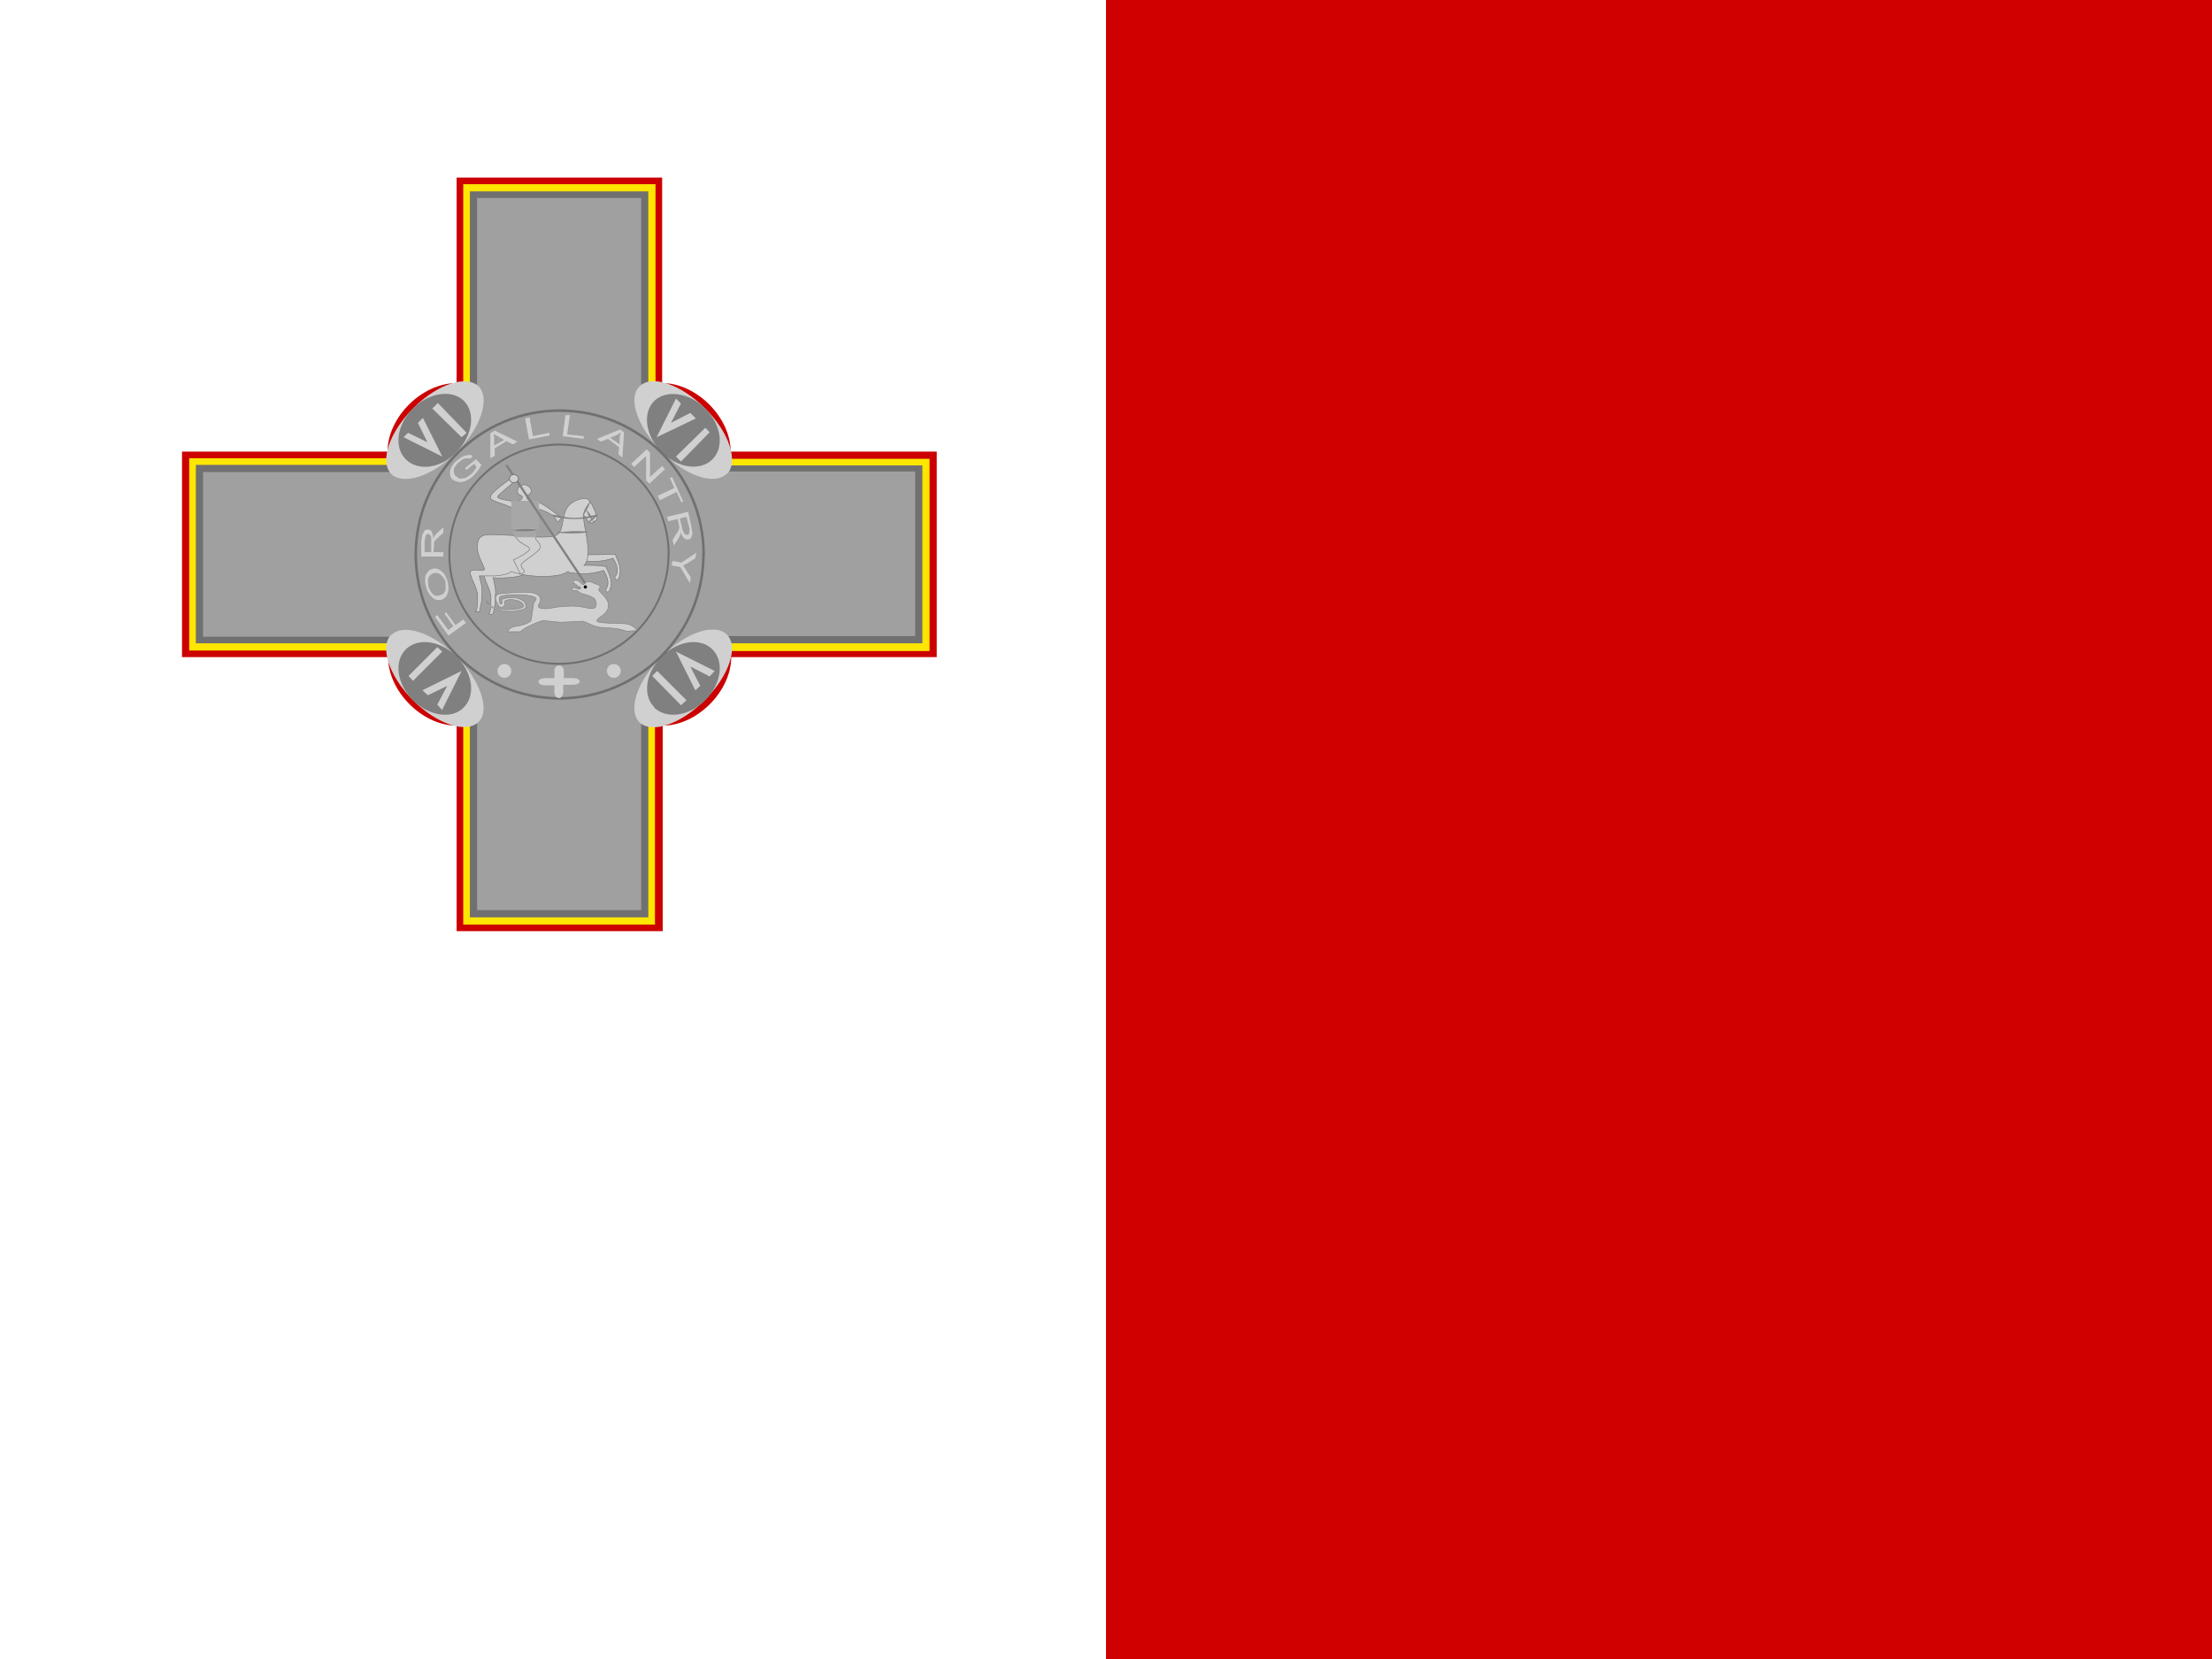
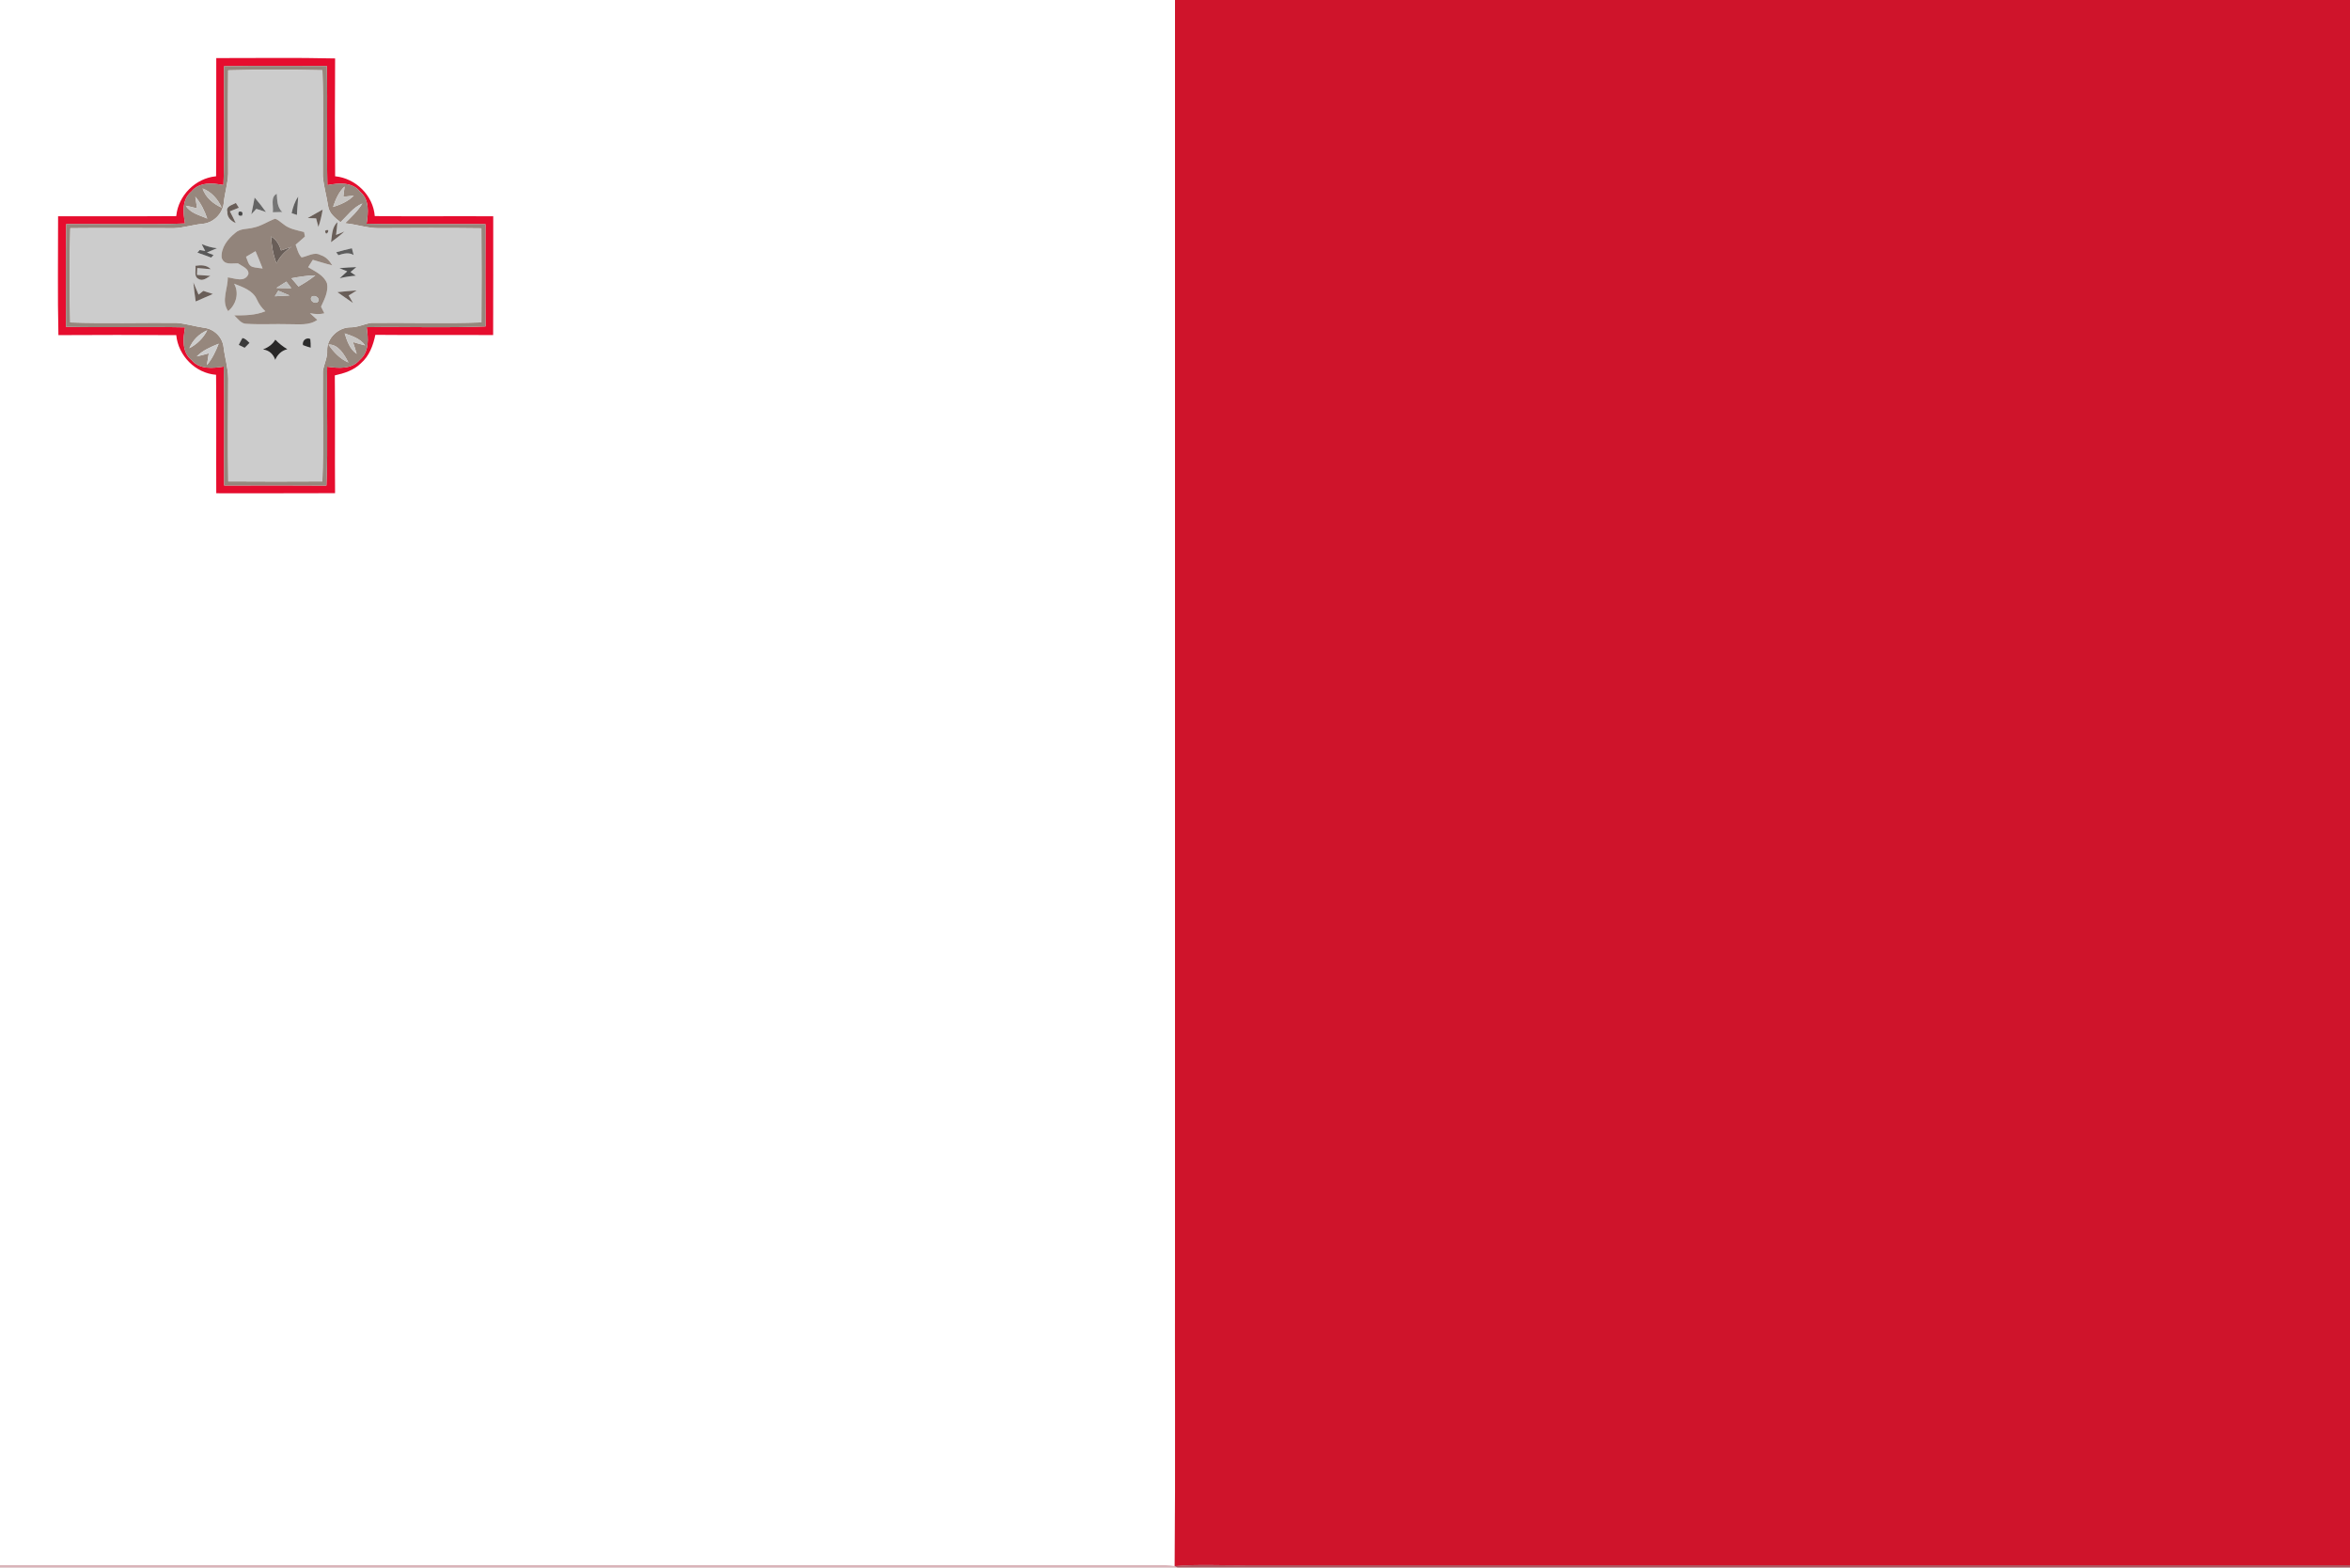
- <svg xmlns="http://www.w3.org/2000/svg" id="flag-icons-mt" viewBox="0 0 640 480">
-   <g fill-rule="evenodd" stroke-width="1pt">
-     <path fill="#ce0000" d="M320 0h320v480H320z" />
-     <path fill="#fff" d="M0 0h320v480H0z" />
+ <svg xmlns="http://www.w3.org/2000/svg" width="1000px" height="667px" viewBox="0 0 1000 667" version="1.1">
+   <g id="#ffffffff">
+     <path fill="#ffffff" opacity="1.00" d=" M 0.00 0.00 L 500.00 0.00 C 500.00 180.00 500.00 360.00 500.00 540.00 C 499.90 582.14 500.20 624.28 499.85 666.41 C 498.58 666.18 497.31 666.04 496.03 666.00 C 330.69 666.01 165.34 666.00 0.00 666.00 L 0.00 0.00 M 92.03 24.72 C 91.96 41.48 92.09 58.25 91.96 75.01 C 83.20 75.82 75.82 83.19 75.01 91.96 C 58.25 92.09 41.48 91.96 24.72 92.03 C 24.76 108.88 24.47 125.74 24.86 142.59 C 41.58 142.51 58.30 142.47 75.01 142.60 C 75.84 151.32 83.15 158.81 91.95 159.47 C 92.12 176.28 91.94 193.08 92.03 209.88 C 108.88 209.85 125.73 209.94 142.57 209.84 C 142.44 193.14 142.64 176.43 142.47 159.73 C 146.48 158.84 150.59 157.56 153.57 154.57 C 157.13 151.50 158.80 146.96 159.72 142.47 C 176.43 142.64 193.13 142.44 209.84 142.57 C 209.93 125.73 209.85 108.88 209.88 92.03 C 193.08 91.94 176.28 92.12 159.47 91.95 C 158.80 83.15 151.32 75.84 142.60 75.01 C 142.47 58.30 142.50 41.58 142.59 24.87 C 125.74 24.47 108.88 24.76 92.03 24.72 Z" />
  </g>
-   <g transform="translate(-12.4 -30.8) scale(1.5986)">
-     <path fill="#f1eeee" fill-rule="evenodd" d="M104.8 108c0 .9-.9 1.5-2 1.5-1.2 0-2-.6-2-1.4 0-.8.8-1.5 2-1.5 1.1 0 2 .7 2 1.5z" />
-     <path fill="#c00" fill-rule="evenodd" d="M40.7 101v37.2H78c0 6.2 6.2 12.4 12.4 12.4v37.2h37.3v-37.2c6.2 0 12.4-6.2 12.4-12.4h37.2V101H140c0-6.2-6.2-12.4-12.4-12.4V51.4H90.4v37.2c-6.3 0-12.5 6.2-12.5 12.4H40.7z" />
-     <path fill="#ffe600" fill-rule="evenodd" d="M42 102.2V137h37.2c0 6.2 6.2 12.4 12.4 12.4v37.2h34.7v-37.1c6.2 0 12.4-6.2 12.4-12.4H176v-34.8h-37.2c0-6.2-6.2-12.4-12.4-12.4V52.6H91.6v37.2c-6.2 0-12.4 6.2-12.4 12.4H42z" />
-     <path fill="#707070" fill-rule="evenodd" d="M43.2 103.5v32.2h37.2c0 6.2 6.2 12.4 12.4 12.4v37.2h32.3v-37.2c6.2 0 12.4-6.2 12.4-12.4h37.2v-32.2h-37.2c0-6.2-6.2-12.4-12.4-12.4V53.9H92.8V91c-6.2 0-12.4 6.2-12.4 12.4H43.2z" />
-     <path fill="#a0a0a0" fill-rule="evenodd" d="M44.5 104.7v29.8h37.2c0 6.2 6.2 12.4 12.4 12.4V184h29.7v-37.2c6.2 0 12.4-6.2 12.4-12.4h37.2v-29.8h-37.2c0-6.2-6.2-12.4-12.4-12.4V55.1H94.1v37.2c-6.2 0-12.4 6.2-12.4 12.4H44.4z" />
-     <g fill-rule="evenodd">
-       <path fill="#d0d0d0" d="M94.4 89.2c2.1 2.2.4 7.5-4 11.9s-9.6 6-11.8 4c-2.2-2.3-.4-7.6 4-12s9.6-6 11.8-3.9z" />
-       <path fill="gray" d="M91.7 91.8c2.2 2.2 1.6 6.3-1.3 9.3s-7 3.5-9.2 1.3c-2.2-2.2-1.6-6.3 1.3-9.2s7-3.5 9.2-1.4z" />
-       <path fill="#d0d0d0" d="m80.8 98.4.8-.8 3.5 1.7-1.7-3.5.9-.9 3.5 7-7-3.5zm5.2-5.2 1-1 5.2 5.4-.9.8z" />
-     </g>
-     <g fill-rule="evenodd">
-       <path fill="#d0d0d0" d="M139.3 105c-2.2 2.2-7.5.4-11.8-4s-6.2-9.6-4-11.8c2.2-2.2 7.5-.4 11.9 4s6 9.6 4 11.8z" />
-       <path fill="gray" d="M136.7 102.4c-2.2 2.2-6.3 1.6-9.2-1.3s-3.5-7-1.4-9.2c2.2-2.2 6.4-1.6 9.3 1.3s3.5 7 1.3 9.2z" />
-       <path fill="#d0d0d0" d="m130.1 91.4.9.9-1.8 3.5 3.5-1.8 1 1-7.1 3.4 3.5-7zm5.3 5.3.8.8-5.2 5.3-.9-.9z" />
-     </g>
-     <g fill-rule="evenodd">
-       <path fill="#d0d0d0" d="M123.5 150c-2.2-2.2-.4-7.5 4-11.9s9.6-6.1 11.8-4c2.2 2.2.4 7.5-4 11.9s-9.6 6.1-11.8 4z" />
-       <path fill="gray" d="M126.2 147.3c-2.2-2.2-1.6-6.3 1.3-9.2s7-3.5 9.2-1.3c2.2 2.2 1.6 6.3-1.3 9.2s-7 3.5-9.3 1.3z" />
-       <path fill="#d0d0d0" d="m137.1 140.7-.9 1-3.5-1.8 1.8 3.5-.9.8-3.5-7 7 3.5zM132 146l-1 .9-5.2-5.3.9-.9z" />
-     </g>
-     <g fill-rule="evenodd">
-       <path fill="#d0d0d0" d="M78.6 134.2c2.2-2.2 7.5-.4 11.8 3.9s6.1 9.7 4 11.8c-2.2 2.2-7.5.5-11.9-3.9s-6-9.7-4-11.8z" />
-       <path fill="gray" d="M81.2 136.8c2.2-2.2 6.3-1.6 9.2 1.3s3.5 7 1.3 9.2c-2.1 2.2-6.3 1.6-9.2-1.3s-3.5-7-1.3-9.2z" />
-       <path fill="#d0d0d0" d="m87.8 147.8-.9-1 1.8-3.4-3.5 1.7-1-.9 7.1-3.5-3.5 7zm-5.3-5.3-.8-.9 5.2-5.2.9.8z" />
-     </g>
-     <path fill="none" stroke="#707070" stroke-width="1pt" d="M269.3 414.6c0 41-34.1 74.4-76.2 74.4S117 455.7 117 414.6s34.1-74.4 76.2-74.4 76.2 33.3 76.2 74.4z" transform="matrix(.34191 0 0 .35003 43 -25.5)" />
-     <path fill="none" stroke="#707070" stroke-width="1pt" d="M269.3 414.6c0 41-34.1 74.4-76.2 74.4S117 455.7 117 414.6s34.1-74.4 76.2-74.4 76.2 33.3 76.2 74.4z" transform="matrix(.2605 0 0 .26669 58.6 9)" />
-     <path fill="#d0d0d0" fill-rule="evenodd" d="M100.3 140.7a1.2 1.2 0 1 1-2.5 0 1.2 1.2 0 0 1 2.5 0zm19.8 0a1.2 1.2 0 1 1-2.5 0 1.2 1.2 0 0 1 2.5 0zm-12 0v1.3h-1.6c-1.7 0-1.7 1.3 0 1.3h1.6v1.2c0 1.4 1.5 1.5 1.6.1v-1.4h1.7c1.7 0 1.7-1.2 0-1.2h-1.6v-1.3c0-1.3-1.7-1.3-1.7 0z" />
-     <path fill="#d0d0d0" fill-rule="evenodd" stroke="#707070" stroke-width=".1" d="M102.8 122.3v.8s-.4.5-2.9.7c-2.5.2-2.9 0-2.9 0 .1.7.6 1.9.4 3.3.1 1.7-.4 3.2-.4 3.2 0 .1-.3.2-.8.1.4-.4.4-1.4.4-3 0-1.4-1.5-3.7-1.2-4.3.3-.6 7.4-.8 7.4-.8zm9.8-2.6 6.5-.1s1 2 .9 3c0 1-.4 2-.8 1.5-.5-.5.2-.4.3-1.5 0-1.2-.8-2.3-.8-2.3s-1.8.7-4.4.6c-2.6-.2-1.4-1.2-1.7-1.2z" />
-     <path fill="#d0d0d0" fill-rule="evenodd" stroke="#707070" stroke-width=".1" d="M113.4 121.6c2.4-.1 4 .2 4 .2s1 2 1 3c-.1 1-.4 2-.9 1.5-.4-.4.2-.3.3-1.5 0-1.1-.8-2.3-.8-2.3s-1.7.7-4.3.6c-2.6-.2-1.8-.3-2.1-.4-.3 0-.4.8-4.3.9-4 0-6-.9-6-.9s-.4.6-2.8.8h-3c.1.6.6 1.8.5 3.3 0 1.6-.5 3.2-.5 3.2h-.7c.4-.3.3-1.4.4-2.9 0-1.5-1.6-3.7-1.3-4.4.4-.6 2.2 0 2.5-.3.3-.4-1.6-2.7-1.2-4.8.3-2.1 2.4-1.5 4.9-1.5 2.5.1 8 .8 9.4 0 1.4-.7.8-3.4 2-5.1a4.1 4.1 0 0 1 3.3-1.5c.9 0 2 3 2 3.7l-.3.4h-.4v.3c-1 .1-1.1-.8-1.7-1.4-.2 1 .8 4.4.8 6.6 0 1.8-.7 2.6-.8 2.5z" />
-     <path fill="#d0d0d0" fill-rule="evenodd" stroke="#707070" stroke-width=".1" d="M105.5 118.4c0 .7-3.1 2.4-3.4 3-.2.7.8 1 .5 1.4-.3.4-.6.2-.7.3l-1.2-2.5s3-1.4 2.9-2c-.1-.6-2.2-1-2.6-2.4s-.2-4.3-.5-4.9c-.3-.6-4-1.2-4-2 0-1 3.8-3.4 4.2-3.8.4-.4.8.4.4.7-.4.4-3.3 2.7-3.3 3 0 .4 2.4.8 3.2.8.9 0 1.3-.4 1.3-.8 0-.3-.9-.3-.9-1s.5-1.2 1.3-1.2c.4 0 1.2.5 1.2 1.1s-.7.7-.8 1.1c-.1.5.8.8 1.6.8s3.6 2.1 4 2.5c.5.3.9.3.5.7-.4.4-.2.8-.6.4a1.5 1.5 0 0 1-.4-.7c0-.3-3-1.8-3.5-1.5-.4.4 0 4.8 0 5.2 0 .7.9.7.8 1.8z" />
-     <path fill="#a7a7a7" fill-rule="evenodd" d="M100.3 109.9h5v5.1h-5z" />
-     <rect width="30.6" height=".4" x="138.6" y="-25.7" fill="gray" fill-rule="evenodd" rx=".5" ry=".2" transform="matrix(.55442 .83223 -.88237 .47055 0 0)" />
-     <path fill="#d0d0d0" fill-rule="evenodd" stroke="#707070" stroke-width="1pt" d="M180.7 42.5a7 7 0 1 1-14.2 0 7 7 0 0 1 14.2 0z" transform="matrix(.11563 0 0 .10345 80.7 101.5)" />
-     <path fill="gray" fill-rule="evenodd" d="M115.9 112.5c0 .3-2 .7-4.1.7-2.2 0-4.1-.4-4.1-.7 0-.3 1.9.5 4 .5 2.3 0 4.2-.8 4.2-.5z" />
-     <path fill="#a7a7a7" fill-rule="evenodd" d="M100.7 115h4.1v1.5h-4z" />
-     <path fill="gray" fill-rule="evenodd" d="M114 111.4c-.4.8-.7 1.3-.8 1.2 0 0 .2-.8.6-1.5l.8-1.2c.1.1-.2.8-.6 1.5zm1 2-.8.5a3.2 3.2 0 0 1 .8-.9c.5-.4.9-.6.9-.5l-.8.8z" />
-     <path fill="gray" fill-rule="evenodd" d="m114.6 112.4.5 1.2-.8-1-.5-1.2.8 1zm-.4 3.2s-1.2.2-2.8.2-2.9-.1-2.9-.2l2.9-.2c1.6 0 2.8 0 2.8.2zm-9.4-.4c0 .1-.9.2-2 .2-1.2 0-2 0-2-.2 0 0 .8-.2 2-.2 1.1 0 2 .1 2 .2z" />
-     <path fill="#d0d0d0" fill-rule="evenodd" stroke="gray" stroke-width=".1" d="M95.8 128s.7 1.6 3.6 1.6c2.8 0 3.8-.5 2.7-1.3s-3.4-.6-3 .1c.2.8-.9 1-1.1.5-.3-.5-1.3-2.1.5-2.2 1.9-.1 5.8-.7 6.8.4s-1.1 2 .5 2.3c1.5.2 1.8-.3 4.5-.4 2.7-.2 3.8.5 4.7.4 1 0 .8-1.7 0-2-.7-.5-2.1-.6-2.5-1-.3-.5-1.3 0-1.2-.6 0-.5 1.4.3 1.4.1l.2-.2h-.3l.1-.2-.2.1.1-.2s-.3.2-.3 0h-.2c.2-.2.1-.2 0-.3h-.3v-.3c-.2 0-.2 0-.3.2v-.5c0-.1.2-.2.5-.2.7 0 1 .8 1.3.8.2 0 .5-.8 1.4-.5l1.5.6c.5.3-.3.6 0 1s2.1 1.7 1.6 3.2c-.5 1.4-2 1.6-2 2.2-.2.6 4.3.4 5.4.6a3 3 0 0 1 1.9 1.2l-2 .1s-1-.5-3.5-.6c-2.5 0-3.4-1-4.4-1.2l-4 .2-3-.3c-.6-.1-4.2 1.6-4.2 2h-2.4s.3-.9 1.7-1c1.3-.2 2.7-.8 2.6-1.2l.4-2.6c0-.6.6-1 .5-1.2-.1-.4-1.7-.7-3.2-.7-1.5 0-3.1.1-3.4.4-.2.4 0 1.5.3 1.3.3 0-.1-.8.2-.9a6.8 6.8 0 0 1 2-.3c.8 0 2.1.7 2.1 1 0 .1.4.8-.2 1.1a8.2 8.2 0 0 1-3.1.4 7.5 7.5 0 0 1-3-.8c-.4-.3-.7-1-.7-1.1z" />
-     <path fill-rule="evenodd" d="M114 125.5a.3.3 0 1 1-.6 0 .3.3 0 0 1 .6 0z" />
-     <path fill="#d0d0d0" d="m129.5 120.8 1.6.3 2.7-1.8-.2 1-1.4.9-.8.4.5.8.9 1.4-.2 1-1.7-2.9-1.6-.3.2-.8zm-2.7-11.8 3-1.4-.8-1.8.4-.2 2 4.4-.3.2-.9-1.9-3 1.5-.4-.8zm-4.8-5.8 2.8-2.6.6.6v4.4l2.2-2 .5.6-2.8 2.6-.6-.6v-4.4l-2.2 2-.5-.6zm-12.4-5 .5-3.8h.8l-.5 3.5 3 .3v.5l-3.8-.5zm-6.1.6-.7-3.8.8-.2.6 3.4 3-.6v.5l-3.7.7zm-11.3 5.5-.3-.3 2-1.6 1 1a5.7 5.7 0 0 1-.8 1.2 5.7 5.7 0 0 1-.9 1 5.2 5.2 0 0 1-1.4.8c-.5.1-1 .2-1.3 0a1.6 1.6 0 0 1-1-.5 1.7 1.7 0 0 1-.3-1c0-.4.1-.9.4-1.3.2-.4.6-.8 1-1.1a4.8 4.8 0 0 1 1.1-.7l.9-.2c.2 0 .5 0 .7.2l-.4.5a1.3 1.3 0 0 0-.6-.1l-.6.1a3.2 3.2 0 0 0-.7.5c-.3.2-.6.4-.7.7a2 2 0 0 0-.4.6v.5c0 .3.1.6.3.8l.7.5 1-.1a4.1 4.1 0 0 0 2.1-2l-.4-.6-1.4 1.1zm-.1 27.7-3.2 2.3-2.4-3.4.4-.3 2 2.7.9-.7-1.6-2.3.3-.2 1.7 2.3 1.4-1 .5.6zm-4.7-5c.5-.1.8-.4 1-.9v-1.5a2.6 2.6 0 0 0-.9-1.3c-.3-.3-.8-.4-1.2-.3a1.4 1.4 0 0 0-.8.5c-.1.2-.3.5-.3.8l.1 1.1c.2.6.4 1 .8 1.4.3.3.8.4 1.3.2zm.3.8a1.7 1.7 0 0 1-1.7-.4 3.7 3.7 0 0 1-1.1-1.8c-.2-.6-.2-1-.2-1.6s.2-.8.4-1.1a1.6 1.6 0 0 1 1-.7 1.6 1.6 0 0 1 1 .1c.4.2.7.4 1 .8a4.5 4.5 0 0 1 .8 3 2.3 2.3 0 0 1-.4 1.1c-.2.3-.5.5-.8.6zm.3-7.8h-4v-2.8l.2-1.2.4-.7a.8.8 0 0 1 .6-.2c.3 0 .5.1.7.4.1.3.3.7.3 1.3a2.5 2.5 0 0 1 .7-1.1l1.1-1v1l-.8.7-.6.6a1.7 1.7 0 0 0-.3.4 1.6 1.6 0 0 0 0 .4v.4l-.1 1H88v.8zm-2.2-.9v-1.7a4 4 0 0 0 0-.9 1 1 0 0 0-.2-.4.5.5 0 0 0-.3-.2c-.2 0-.4.1-.5.3l-.2 1v2h1.3zm10.7-16.9v-4.5l.8-.5 4.1 2-.8.5-1.2-.6-2.1 1.3v1.4l-.8.4zm.7-2.3 1.8-1-1-.6a8.3 8.3 0 0 1-.9-.5l.1.8v1.3zm18.6-1.2L120 97l.7.5-.3 4.6-.7-.6.1-1.3-2-1.5-1.3.5-.7-.5zm2.4-.2 1.7 1.2v-1.2a8.4 8.4 0 0 1 .2-1 3.7 3.7 0 0 1-.7.5l-1.2.5zm10.3 14.3 3.8-.9.6 2.7.2 1.2-.2.7a.8.8 0 0 1-.5.4c-.3 0-.6 0-.8-.2a2.8 2.8 0 0 1-.7-1.2 2.5 2.5 0 0 1 0 .5l-.4.8-.8 1.2-.2-1 .6-1 .4-.6a1.6 1.6 0 0 0 .2-.8 3.7 3.7 0 0 0-.1-.5l-.2-.9-1.7.4-.2-.8zm2.3.3.4 1.7c0 .3.2.6.3.8 0 .2.2.3.3.4l.4.1c.1 0 .3-.2.3-.4a2.1 2.1 0 0 0 0-1l-.5-1.9-1.2.3z" />
+   <g id="#cf142bff">
+     <path fill="#cf142b" opacity="1.00" d=" M 500.00 0.00 L 1000.00 0.00 L 1000.00 666.00 C 843.67 666.00 687.33 666.00 531.00 666.00 C 520.62 666.24 510.20 665.49 499.85 666.41 C 500.20 624.28 499.90 582.14 500.00 540.00 C 500.00 360.00 500.00 180.00 500.00 0.00 Z" />
+   </g>
+   <g id="#e60d2eff">
+     <path fill="#e60d2e" opacity="1.00" d=" M 92.03 24.72 C 108.88 24.76 125.74 24.47 142.59 24.87 C 142.50 41.58 142.47 58.30 142.60 75.01 C 151.32 75.84 158.80 83.15 159.47 91.95 C 176.28 92.12 193.08 91.94 209.88 92.03 C 209.85 108.88 209.93 125.73 209.84 142.57 C 193.13 142.44 176.43 142.64 159.72 142.47 C 158.80 146.96 157.13 151.50 153.57 154.57 C 150.59 157.56 146.48 158.84 142.47 159.73 C 142.64 176.43 142.44 193.14 142.57 209.84 C 125.73 209.94 108.88 209.85 92.03 209.88 C 91.94 193.08 92.12 176.28 91.95 159.47 C 83.15 158.81 75.84 151.32 75.01 142.60 C 58.30 142.47 41.58 142.51 24.86 142.59 C 24.47 125.74 24.76 108.88 24.72 92.03 C 41.48 91.96 58.25 92.09 75.01 91.96 C 75.82 83.19 83.20 75.82 91.96 75.01 C 92.09 58.25 91.96 41.48 92.03 24.72 M 95.32 28.18 C 95.23 45.03 95.73 61.90 95.09 78.74 C 90.41 77.84 84.86 77.37 81.47 81.48 C 77.37 84.86 77.85 90.41 78.74 95.09 C 61.90 95.74 45.03 95.23 28.18 95.32 C 27.92 109.90 28.10 124.48 28.08 139.06 C 44.98 139.45 61.88 138.94 78.78 139.30 C 77.83 144.13 77.34 149.93 81.66 153.35 C 85.10 157.30 90.57 156.71 95.21 155.99 C 95.61 172.85 95.24 189.73 95.38 206.60 C 109.88 206.55 124.39 206.51 138.90 206.62 C 139.61 189.77 138.95 172.88 139.22 156.02 C 143.99 156.73 149.64 157.23 153.11 153.11 C 157.22 149.63 156.73 143.99 156.02 139.22 C 172.88 138.95 189.77 139.61 206.62 138.90 C 206.50 124.39 206.53 109.88 206.59 95.38 C 189.73 95.24 172.85 95.61 155.99 95.21 C 156.72 90.57 157.30 85.10 153.34 81.66 C 149.93 77.34 144.12 77.83 139.30 78.78 C 138.94 61.89 139.45 44.98 139.06 28.09 C 124.48 28.09 109.90 27.93 95.32 28.18 Z" />
+   </g>
+   <g id="#96877dff">
+     <path fill="#96877d" opacity="1.00" d=" M 95.32 28.18 C 109.90 27.93 124.48 28.09 139.06 28.09 C 139.45 44.98 138.94 61.89 139.30 78.78 C 144.12 77.83 149.93 77.34 153.34 81.66 C 157.30 85.10 156.72 90.57 155.99 95.21 C 172.85 95.61 189.73 95.24 206.59 95.38 C 206.53 109.88 206.50 124.39 206.62 138.90 C 189.77 139.61 172.88 138.95 156.02 139.22 C 156.73 143.99 157.22 149.63 153.11 153.11 C 149.64 157.23 143.99 156.73 139.22 156.02 C 138.95 172.88 139.61 189.77 138.90 206.62 C 124.39 206.51 109.88 206.55 95.38 206.60 C 95.24 189.73 95.61 172.85 95.21 155.99 C 90.57 156.71 85.10 157.30 81.66 153.35 C 77.34 149.93 77.83 144.13 78.78 139.30 C 61.88 138.94 44.98 139.45 28.08 139.06 C 28.10 124.48 27.92 109.90 28.18 95.32 C 45.03 95.23 61.90 95.74 78.74 95.09 C 77.85 90.41 77.37 84.86 81.47 81.48 C 84.86 77.37 90.41 77.84 95.09 78.74 C 95.73 61.90 95.23 45.03 95.32 28.18 M 97.10 29.92 C 96.96 44.62 97.07 59.32 97.09 74.02 C 96.94 78.20 95.59 82.21 95.22 86.37 C 94.75 90.89 90.90 94.76 86.37 95.22 C 82.22 95.59 78.21 96.94 74.03 97.09 C 59.33 97.07 44.62 96.95 29.92 97.10 C 29.55 110.46 29.60 123.84 29.89 137.20 C 44.94 137.69 60.02 137.26 75.08 137.38 C 79.05 137.67 82.88 138.91 86.83 139.47 C 91.06 139.93 94.68 143.45 95.14 147.71 C 95.66 152.15 97.06 156.48 97.11 160.98 C 97.06 175.60 96.93 190.22 97.14 204.84 C 110.48 204.93 123.83 204.93 137.18 204.85 C 137.73 189.22 137.22 173.56 137.39 157.93 C 137.85 154.93 139.42 152.16 139.22 149.03 C 139.11 143.82 143.99 139.31 149.09 139.28 C 152.18 139.33 154.95 137.85 157.93 137.39 C 173.57 137.22 189.22 137.73 204.85 137.18 C 204.93 123.83 204.94 110.48 204.84 97.14 C 190.22 96.93 175.60 97.06 160.98 97.10 C 156.17 97.09 151.58 95.41 146.81 95.01 C 149.47 92.39 152.24 89.81 154.20 86.58 C 150.32 88.21 147.84 91.73 144.91 94.57 C 142.62 92.76 140.02 90.78 139.62 87.66 C 138.98 83.44 137.76 79.32 137.38 75.07 C 137.25 60.01 137.70 44.94 137.20 29.89 C 123.84 29.61 110.46 29.55 97.10 29.92 M 86.20 80.20 C 87.50 84.02 90.72 86.75 94.33 88.34 C 92.71 84.75 89.97 81.59 86.20 80.20 M 141.73 88.07 C 144.94 87.04 148.14 85.70 150.55 83.25 C 149.06 83.38 147.57 83.55 146.09 83.73 C 146.29 82.27 146.47 80.82 146.63 79.37 C 144.13 81.70 142.80 84.89 141.73 88.07 M 83.11 83.69 C 83.33 85.35 83.58 87.01 83.86 88.67 C 82.27 88.24 80.67 87.85 79.05 87.53 C 81.02 90.74 84.98 91.56 88.19 93.01 C 87.02 89.64 85.47 86.39 83.11 83.69 M 80.58 148.17 C 83.84 146.46 86.53 143.83 88.19 140.54 C 84.75 142.00 82.02 144.71 80.58 148.17 M 146.67 141.87 C 147.70 145.10 148.82 148.55 151.77 150.56 C 151.29 148.86 150.75 147.18 150.17 145.51 C 151.89 146.05 153.63 146.53 155.38 146.96 C 153.30 144.09 149.88 142.95 146.67 141.87 M 83.74 151.65 C 85.45 151.27 87.15 150.83 88.84 150.35 C 88.55 152.01 88.27 153.67 88.04 155.35 C 90.29 152.66 91.80 149.49 93.05 146.25 C 89.72 147.62 86.31 149.04 83.74 151.65 M 139.76 146.60 C 141.95 149.76 144.65 152.71 148.27 154.25 C 146.53 150.95 144.03 146.44 139.76 146.60 Z" />
+   </g>
+   <g id="#ccccccff">
+     <path fill="#cccccc" opacity="1.00" d=" M 97.10 29.92 C 110.46 29.55 123.84 29.61 137.20 29.89 C 137.70 44.94 137.25 60.01 137.38 75.07 C 137.76 79.32 138.98 83.44 139.62 87.66 C 140.02 90.78 142.62 92.76 144.91 94.57 C 147.84 91.73 150.32 88.21 154.20 86.58 C 152.24 89.81 149.47 92.39 146.81 95.01 C 151.58 95.41 156.17 97.09 160.98 97.10 C 175.60 97.06 190.22 96.93 204.84 97.14 C 204.94 110.48 204.93 123.83 204.85 137.18 C 189.22 137.73 173.57 137.22 157.93 137.39 C 154.95 137.85 152.18 139.33 149.09 139.28 C 143.99 139.31 139.11 143.82 139.22 149.03 C 139.42 152.16 137.85 154.93 137.39 157.93 C 137.22 173.56 137.73 189.22 137.18 204.85 C 123.83 204.93 110.48 204.93 97.14 204.84 C 96.93 190.22 97.06 175.60 97.11 160.98 C 97.06 156.48 95.66 152.15 95.14 147.71 C 94.68 143.45 91.06 139.93 86.83 139.47 C 82.88 138.91 79.05 137.67 75.08 137.38 C 60.02 137.26 44.94 137.69 29.89 137.20 C 29.60 123.84 29.55 110.46 29.92 97.10 C 44.62 96.95 59.33 97.07 74.03 97.09 C 78.21 96.94 82.22 95.59 86.37 95.22 C 90.90 94.76 94.75 90.89 95.22 86.37 C 95.59 82.21 96.94 78.20 97.09 74.02 C 97.07 59.32 96.96 44.62 97.10 29.92 M 116.08 90.32 C 117.42 90.28 118.77 90.24 120.11 90.20 C 117.90 88.16 117.99 85.20 117.77 82.45 C 114.92 83.86 116.50 87.77 116.08 90.32 M 108.35 84.06 C 107.93 86.44 107.44 88.80 106.94 91.17 C 107.66 90.40 108.37 89.64 109.08 88.87 C 110.45 89.34 111.81 89.80 113.19 90.22 C 111.69 88.08 110.05 86.04 108.35 84.06 M 124.10 90.73 C 124.67 90.91 125.81 91.27 126.37 91.45 C 126.44 88.84 126.78 86.24 126.90 83.64 C 125.43 85.76 124.63 88.22 124.10 90.73 M 96.75 90.12 C 96.59 92.46 98.31 94.06 100.30 94.90 C 99.53 93.21 98.67 91.57 97.83 89.92 C 99.10 89.41 100.37 88.90 101.64 88.39 C 101.21 87.71 100.79 87.04 100.37 86.36 C 98.86 87.27 96.00 87.71 96.75 90.12 M 130.93 92.77 C 132.13 92.82 133.33 92.88 134.52 92.94 C 134.76 93.85 135.25 95.67 135.49 96.58 C 136.31 94.17 136.91 91.69 137.31 89.17 C 135.16 90.34 133.04 91.54 130.93 92.77 M 101.60 90.12 C 101.15 91.50 101.63 92.04 103.02 91.73 C 103.48 90.33 103.01 89.80 101.60 90.12 M 107.88 96.84 C 105.30 97.57 102.23 97.13 100.12 99.09 C 96.97 101.62 93.95 105.38 94.31 109.65 C 95.35 112.99 98.65 111.98 101.24 112.06 C 102.87 113.21 106.13 114.33 105.67 116.72 C 104.03 120.30 99.84 118.40 96.92 118.02 C 97.03 122.86 93.99 127.98 97.09 132.39 C 100.50 129.60 101.86 124.65 99.61 120.71 C 103.25 122.16 107.61 123.54 109.31 127.44 C 110.16 129.34 111.37 131.04 112.93 132.44 C 108.72 134.18 104.16 134.22 99.69 134.19 C 101.24 135.65 102.63 137.88 105.04 137.79 C 111.02 138.16 117.01 137.77 122.99 137.95 C 127.05 137.90 131.49 138.63 135.02 136.12 C 133.98 135.16 132.94 134.21 131.89 133.27 C 133.92 133.67 135.99 133.82 138.02 133.32 C 137.55 132.37 137.08 131.43 136.61 130.50 C 138.02 127.42 139.84 124.07 139.15 120.58 C 137.83 117.09 134.09 115.52 131.13 113.69 C 131.79 112.64 132.45 111.60 133.11 110.55 C 135.87 111.34 138.60 112.24 141.39 112.92 C 140.24 110.95 138.64 109.19 136.38 108.52 C 133.69 107.04 131.00 109.06 128.33 109.53 C 126.91 108.06 126.49 105.98 125.81 104.13 C 127.13 102.98 128.46 101.82 129.77 100.65 C 129.67 100.18 129.49 99.22 129.39 98.74 C 126.37 97.94 123.07 97.47 120.60 95.38 C 119.43 94.60 118.42 93.46 117.03 93.08 C 113.93 94.22 111.16 96.20 107.88 96.84 M 140.85 103.05 C 142.84 101.65 144.76 100.15 146.54 98.50 C 145.35 98.97 144.17 99.47 143.00 99.97 C 143.23 98.16 143.45 96.35 143.59 94.53 C 141.17 96.69 141.35 100.11 140.85 103.05 M 138.35 98.19 C 138.56 101.53 141.29 96.58 138.35 98.19 M 85.81 103.85 C 86.31 104.83 86.80 105.80 87.31 106.78 C 86.73 106.68 85.57 106.48 84.99 106.38 C 84.75 106.66 84.26 107.23 84.01 107.51 C 85.97 108.17 87.92 108.87 89.85 109.61 C 90.11 109.34 90.62 108.80 90.88 108.53 C 89.94 108.16 89.00 107.79 88.06 107.43 C 89.49 106.83 90.92 106.23 92.35 105.61 C 90.08 105.40 87.90 104.74 85.81 103.85 M 143.05 107.35 C 143.29 107.66 143.76 108.28 144.00 108.59 C 146.13 107.90 148.41 107.27 150.49 108.52 C 150.30 107.80 149.92 106.36 149.74 105.64 C 147.48 106.12 145.27 106.73 143.05 107.35 M 83.16 113.09 C 83.48 114.89 82.37 117.67 84.43 118.66 C 86.23 119.83 88.02 118.25 89.53 117.38 C 87.63 117.22 85.73 117.10 83.82 116.96 C 83.85 116.23 83.91 114.77 83.94 114.05 C 85.87 114.21 87.79 114.41 89.72 114.54 C 87.96 112.71 85.49 112.73 83.16 113.09 M 144.42 114.12 C 145.52 114.59 146.64 115.04 147.76 115.46 C 146.68 116.42 145.61 117.40 144.56 118.40 C 146.81 117.83 149.10 117.49 151.41 117.31 C 150.66 116.78 149.90 116.26 149.14 115.75 C 149.97 115.06 150.80 114.36 151.62 113.66 C 149.22 113.73 146.81 113.87 144.42 114.12 M 83.27 128.29 C 85.69 127.15 88.19 126.20 90.62 125.10 C 89.25 124.66 87.89 124.24 86.53 123.77 C 85.86 124.30 85.18 124.83 84.50 125.36 C 83.74 123.62 83.00 121.87 82.27 120.12 C 82.54 122.85 82.88 125.57 83.27 128.29 M 143.57 124.31 C 145.79 125.85 148.01 127.40 150.23 128.95 C 149.62 127.86 148.99 126.79 148.36 125.72 C 149.53 125.04 150.68 124.32 151.81 123.57 C 149.06 123.75 146.31 124.03 143.57 124.31 M 103.16 143.84 C 102.60 144.80 102.08 145.77 101.60 146.77 C 102.23 147.08 103.48 147.69 104.11 147.99 C 104.80 147.29 105.48 146.60 106.17 145.90 C 105.29 145.06 104.46 144.03 103.16 143.84 M 128.91 146.85 C 129.99 147.27 131.09 147.64 132.22 147.95 C 132.25 146.70 132.19 145.46 132.04 144.23 C 130.26 143.41 128.50 145.00 128.91 146.85 M 111.91 148.70 C 114.54 149.05 116.29 150.67 117.12 153.14 C 118.08 150.84 119.84 149.18 122.29 148.59 C 120.40 147.47 118.68 146.10 117.15 144.52 C 115.98 146.57 114.05 147.84 111.91 148.70 Z" />
+     <path fill="#cccccc" opacity="1.00" d=" M 104.70 109.26 C 106.04 108.46 107.38 107.67 108.73 106.88 C 109.78 109.32 110.79 111.77 111.75 114.24 C 110.32 114.06 108.87 113.94 107.47 113.57 C 105.62 112.96 105.39 110.79 104.70 109.26 Z" />
+     <path fill="#cccccc" opacity="1.00" d=" M 83.74 151.65 C 86.31 149.04 89.72 147.62 93.05 146.25 C 91.80 149.49 90.29 152.66 88.04 155.35 C 88.27 153.67 88.55 152.01 88.84 150.35 C 87.15 150.83 85.45 151.27 83.74 151.65 Z" />
+   </g>
+   <g id="#c3c0bdff">
+     <path fill="#c3c0bd" opacity="1.00" d=" M 86.20 80.20 C 89.97 81.59 92.71 84.75 94.33 88.34 C 90.72 86.75 87.50 84.02 86.20 80.20 Z" />
+   </g>
+   <g id="#c6c3c1ff">
+     <path fill="#c6c3c1" opacity="1.00" d=" M 141.73 88.07 C 142.80 84.89 144.13 81.70 146.63 79.37 C 146.47 80.82 146.29 82.27 146.09 83.73 C 147.57 83.55 149.06 83.38 150.55 83.25 C 148.14 85.70 144.94 87.04 141.73 88.07 Z" />
+   </g>
+   <g id="#757575ff">
+     <path fill="#757575" opacity="1.00" d=" M 116.08 90.32 C 116.50 87.77 114.92 83.86 117.77 82.45 C 117.99 85.20 117.90 88.16 120.11 90.20 C 118.77 90.24 117.42 90.28 116.08 90.32 Z" />
+   </g>
+   <g id="#c5c3c1ff">
+     <path fill="#c5c3c1" opacity="1.00" d=" M 83.11 83.69 C 85.47 86.39 87.02 89.64 88.19 93.01 C 84.98 91.56 81.02 90.74 79.05 87.53 C 80.67 87.85 82.27 88.24 83.86 88.67 C 83.58 87.01 83.33 85.35 83.11 83.69 Z" />
+   </g>
+   <g id="#636363ff">
+     <path fill="#636363" opacity="1.00" d=" M 108.35 84.06 C 110.05 86.04 111.69 88.08 113.19 90.22 C 111.81 89.80 110.45 89.34 109.08 88.87 C 108.37 89.64 107.66 90.40 106.94 91.17 C 107.44 88.80 107.93 86.44 108.35 84.06 Z" />
+   </g>
+   <g id="#5f5f5fff">
+     <path fill="#5f5f5f" opacity="1.00" d=" M 124.10 90.73 C 124.63 88.22 125.43 85.76 126.90 83.64 C 126.78 86.24 126.44 88.84 126.37 91.45 C 125.81 91.27 124.67 90.91 124.10 90.73 Z" />
+   </g>
+   <g id="#695e58ff">
+     <path fill="#695e58" opacity="1.00" d=" M 96.75 90.12 C 96.00 87.71 98.86 87.27 100.37 86.36 C 100.79 87.04 101.21 87.71 101.64 88.39 C 100.37 88.90 99.10 89.41 97.83 89.92 C 98.67 91.57 99.53 93.21 100.30 94.90 C 98.31 94.06 96.59 92.46 96.75 90.12 Z" />
+     <path fill="#695e58" opacity="1.00" d=" M 130.93 92.77 C 133.04 91.54 135.16 90.34 137.31 89.17 C 136.91 91.69 136.31 94.17 135.49 96.58 C 135.25 95.67 134.76 93.85 134.52 92.94 C 133.33 92.88 132.13 92.82 130.93 92.77 Z" />
+     <path fill="#695e58" opacity="1.00" d=" M 140.85 103.05 C 141.35 100.11 141.17 96.69 143.59 94.53 C 143.45 96.35 143.23 98.16 143.00 99.97 C 144.17 99.47 145.35 98.97 146.54 98.50 C 144.76 100.15 142.84 101.65 140.85 103.05 Z" />
+     <path fill="#695e58" opacity="1.00" d=" M 138.35 98.19 C 141.29 96.58 138.56 101.53 138.35 98.19 Z" />
+     <path fill="#695e58" opacity="1.00" d=" M 115.34 100.62 C 117.60 101.91 118.87 104.12 119.58 106.56 C 121.09 106.05 122.59 105.53 124.10 105.01 C 121.38 106.80 119.05 109.11 117.70 112.11 C 116.20 108.46 115.60 104.54 115.34 100.62 Z" />
+     <path fill="#695e58" opacity="1.00" d=" M 83.16 113.09 C 85.49 112.73 87.96 112.71 89.72 114.54 C 87.79 114.41 85.87 114.21 83.94 114.05 C 83.91 114.77 83.85 116.23 83.82 116.96 C 85.73 117.10 87.63 117.22 89.53 117.38 C 88.02 118.25 86.23 119.83 84.43 118.66 C 82.37 117.67 83.48 114.89 83.16 113.09 Z" />
+     <path fill="#695e58" opacity="1.00" d=" M 83.27 128.29 C 82.88 125.57 82.54 122.85 82.27 120.12 C 83.00 121.87 83.74 123.62 84.50 125.36 C 85.18 124.83 85.86 124.30 86.53 123.77 C 87.89 124.24 89.25 124.66 90.62 125.10 C 88.19 126.20 85.69 127.15 83.27 128.29 Z" />
+     <path fill="#695e58" opacity="1.00" d=" M 143.57 124.31 C 146.31 124.03 149.06 123.75 151.81 123.57 C 150.68 124.32 149.53 125.04 148.36 125.72 C 148.99 126.79 149.62 127.86 150.23 128.95 C 148.01 127.40 145.79 125.85 143.57 124.31 Z" />
+   </g>
+   <g id="#484848ff">
+     <path fill="#484848" opacity="1.00" d=" M 101.60 90.12 C 103.01 89.80 103.48 90.33 103.02 91.73 C 101.63 92.04 101.15 91.50 101.60 90.12 Z" />
+   </g>
+   <g id="#92847bff">
+     <path fill="#92847b" opacity="1.00" d=" M 107.88 96.84 C 111.16 96.20 113.93 94.22 117.03 93.08 C 118.42 93.46 119.43 94.60 120.60 95.38 C 123.07 97.47 126.37 97.94 129.39 98.74 C 129.49 99.22 129.67 100.18 129.77 100.65 C 128.46 101.82 127.13 102.98 125.81 104.13 C 126.49 105.98 126.91 108.06 128.33 109.53 C 131.00 109.06 133.69 107.04 136.38 108.52 C 138.64 109.19 140.24 110.95 141.39 112.92 C 138.60 112.24 135.87 111.34 133.11 110.55 C 132.45 111.60 131.79 112.64 131.13 113.69 C 134.09 115.52 137.83 117.09 139.15 120.58 C 139.84 124.07 138.02 127.42 136.61 130.50 C 137.08 131.43 137.55 132.37 138.02 133.32 C 135.99 133.82 133.92 133.67 131.89 133.27 C 132.94 134.21 133.98 135.16 135.02 136.12 C 131.49 138.63 127.05 137.90 122.99 137.95 C 117.01 137.77 111.02 138.16 105.04 137.79 C 102.63 137.88 101.24 135.65 99.69 134.19 C 104.16 134.22 108.72 134.18 112.93 132.44 C 111.37 131.04 110.16 129.34 109.31 127.44 C 107.61 123.54 103.25 122.16 99.61 120.71 C 101.86 124.65 100.50 129.60 97.09 132.39 C 93.99 127.98 97.03 122.86 96.92 118.02 C 99.84 118.40 104.03 120.30 105.67 116.72 C 106.13 114.33 102.87 113.21 101.24 112.06 C 98.65 111.98 95.35 112.99 94.31 109.65 C 93.95 105.38 96.97 101.62 100.12 99.09 C 102.23 97.13 105.30 97.57 107.88 96.84 M 115.34 100.62 C 115.60 104.54 116.20 108.46 117.70 112.11 C 119.05 109.11 121.38 106.80 124.10 105.01 C 122.59 105.53 121.09 106.05 119.58 106.56 C 118.87 104.12 117.60 101.91 115.34 100.62 M 104.70 109.26 C 105.39 110.79 105.62 112.96 107.47 113.57 C 108.87 113.94 110.32 114.06 111.75 114.24 C 110.79 111.77 109.78 109.32 108.73 106.88 C 107.38 107.67 106.04 108.46 104.70 109.26 M 124.00 118.41 C 125.01 119.58 126.02 120.74 127.03 121.91 C 129.52 120.48 131.96 118.98 134.18 117.17 C 130.75 117.22 127.36 117.78 124.00 118.41 M 117.61 122.53 C 119.72 122.60 121.84 122.61 123.95 122.61 C 123.25 121.68 122.55 120.75 121.85 119.83 C 120.42 120.70 119.00 121.60 117.61 122.53 M 118.42 123.71 C 118.05 124.30 117.31 125.48 116.95 126.07 C 119.04 125.97 121.13 125.86 123.22 125.72 C 121.63 125.03 120.03 124.36 118.42 123.71 M 132.56 126.35 C 131.49 127.87 134.10 129.69 135.29 128.37 C 136.45 126.84 133.73 125.16 132.56 126.35 Z" />
+   </g>
+   <g id="#595959ff">
+     <path fill="#595959" opacity="1.00" d=" M 85.81 103.85 C 87.90 104.74 90.08 105.40 92.35 105.61 C 90.92 106.23 89.49 106.83 88.06 107.43 C 89.00 107.79 89.94 108.16 90.88 108.53 C 90.62 108.80 90.11 109.34 89.85 109.61 C 87.92 108.87 85.97 108.17 84.01 107.51 C 84.26 107.23 84.75 106.66 84.99 106.38 C 85.57 106.48 86.73 106.68 87.31 106.78 C 86.80 105.80 86.31 104.83 85.81 103.85 Z" />
+   </g>
+   <g id="#5d5d5dff">
+     <path fill="#5d5d5d" opacity="1.00" d=" M 143.05 107.35 C 145.27 106.73 147.48 106.12 149.74 105.64 C 149.92 106.36 150.30 107.80 150.49 108.52 C 148.41 107.27 146.13 107.90 144.00 108.59 C 143.76 108.28 143.29 107.66 143.05 107.35 Z" />
+   </g>
+   <g id="#505050ff">
+     <path fill="#505050" opacity="1.00" d=" M 144.42 114.12 C 146.81 113.87 149.22 113.73 151.62 113.66 C 150.80 114.36 149.97 115.06 149.14 115.75 C 149.90 116.26 150.66 116.78 151.41 117.31 C 149.10 117.49 146.81 117.83 144.56 118.40 C 145.61 117.40 146.68 116.42 147.76 115.46 C 146.64 115.04 145.52 114.59 144.42 114.12 Z" />
+   </g>
+   <g id="#c4c4c4ff">
+     <path fill="#c4c4c4" opacity="1.00" d=" M 124.00 118.41 C 127.36 117.78 130.75 117.22 134.18 117.17 C 131.96 118.98 129.52 120.48 127.03 121.91 C 126.02 120.74 125.01 119.58 124.00 118.41 Z" />
+   </g>
+   <g id="#bebebdff">
+     <path fill="#bebebd" opacity="1.00" d=" M 117.61 122.53 C 119.00 121.60 120.42 120.70 121.85 119.83 C 122.55 120.75 123.25 121.68 123.95 122.61 C 121.84 122.61 119.72 122.60 117.61 122.53 Z" />
+     <path fill="#bebebd" opacity="1.00" d=" M 132.56 126.35 C 133.73 125.16 136.45 126.84 135.29 128.37 C 134.10 129.69 131.49 127.87 132.56 126.35 Z" />
+   </g>
+   <g id="#bdbdbcff">
+     <path fill="#bdbdbc" opacity="1.00" d=" M 118.42 123.71 C 120.03 124.36 121.63 125.03 123.22 125.72 C 121.13 125.86 119.04 125.97 116.95 126.07 C 117.31 125.48 118.05 124.30 118.42 123.71 Z" />
+   </g>
+   <g id="#cdcdccff">
+     <path fill="#cdcdcc" opacity="1.00" d=" M 80.58 148.17 C 82.02 144.71 84.75 142.00 88.19 140.54 C 86.53 143.83 83.84 146.46 80.58 148.17 Z" />
+   </g>
+   <g id="#c7c5c3ff">
+     <path fill="#c7c5c3" opacity="1.00" d=" M 146.67 141.87 C 149.88 142.95 153.30 144.09 155.38 146.96 C 153.63 146.53 151.89 146.05 150.17 145.51 C 150.75 147.18 151.29 148.86 151.77 150.56 C 148.82 148.55 147.70 145.10 146.67 141.87 Z" />
+   </g>
+   <g id="#3a3a3aff">
+     <path fill="#3a3a3a" opacity="1.00" d=" M 103.16 143.84 C 104.46 144.03 105.29 145.06 106.17 145.90 C 105.48 146.60 104.80 147.29 104.11 147.99 C 103.48 147.69 102.23 147.08 101.60 146.77 C 102.08 145.77 102.60 144.80 103.16 143.84 Z" />
+   </g>
+   <g id="#2b2b2bff">
+     <path fill="#2b2b2b" opacity="1.00" d=" M 128.91 146.85 C 128.50 145.00 130.26 143.41 132.04 144.23 C 132.19 145.46 132.25 146.70 132.22 147.95 C 131.09 147.64 129.99 147.27 128.91 146.85 Z" />
+   </g>
+   <g id="#282727ff">
+     <path fill="#282727" opacity="1.00" d=" M 111.91 148.70 C 114.05 147.84 115.98 146.57 117.15 144.52 C 118.68 146.10 120.40 147.47 122.29 148.59 C 119.84 149.18 118.08 150.84 117.12 153.14 C 116.29 150.67 114.54 149.05 111.91 148.70 Z" />
+   </g>
+   <g id="#c3bfbdff">
+     <path fill="#c3bfbd" opacity="1.00" d=" M 139.76 146.60 C 144.03 146.44 146.53 150.95 148.27 154.25 C 144.65 152.71 141.95 149.76 139.76 146.60 Z" />
+   </g>
+   <g id="#d8adb3e3">
+     <path fill="#d8adb3" opacity="0.89" d=" M 0.00 666.00 C 165.34 666.00 330.69 666.01 496.03 666.00 C 497.31 666.04 498.58 666.18 499.85 666.41 L 501.01 667.00 L 0.00 667.00 L 0.00 666.00 Z" />
+   </g>
+   <g id="#8a0d1daa">
+     <path fill="#8a0d1d" opacity="0.67" d=" M 499.85 666.41 C 510.20 665.49 520.62 666.24 531.00 666.00 C 687.33 666.00 843.67 666.00 1000.00 666.00 L 1000.00 667.00 L 501.01 667.00 L 499.85 666.41 Z" />
  </g>
</svg>
